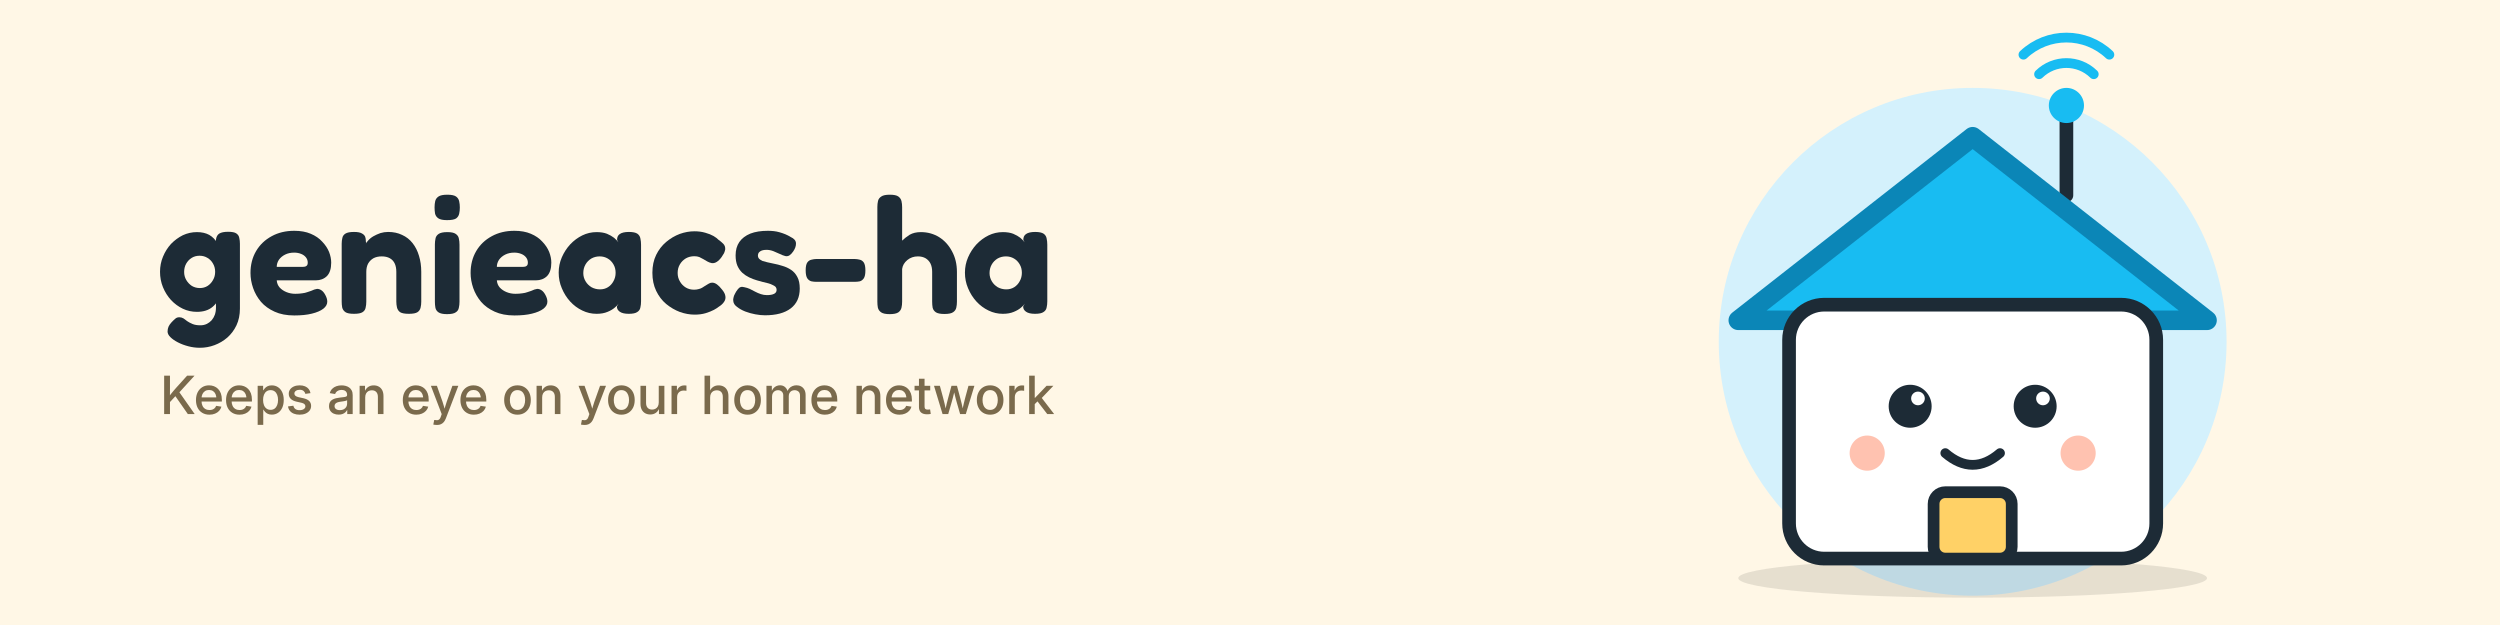
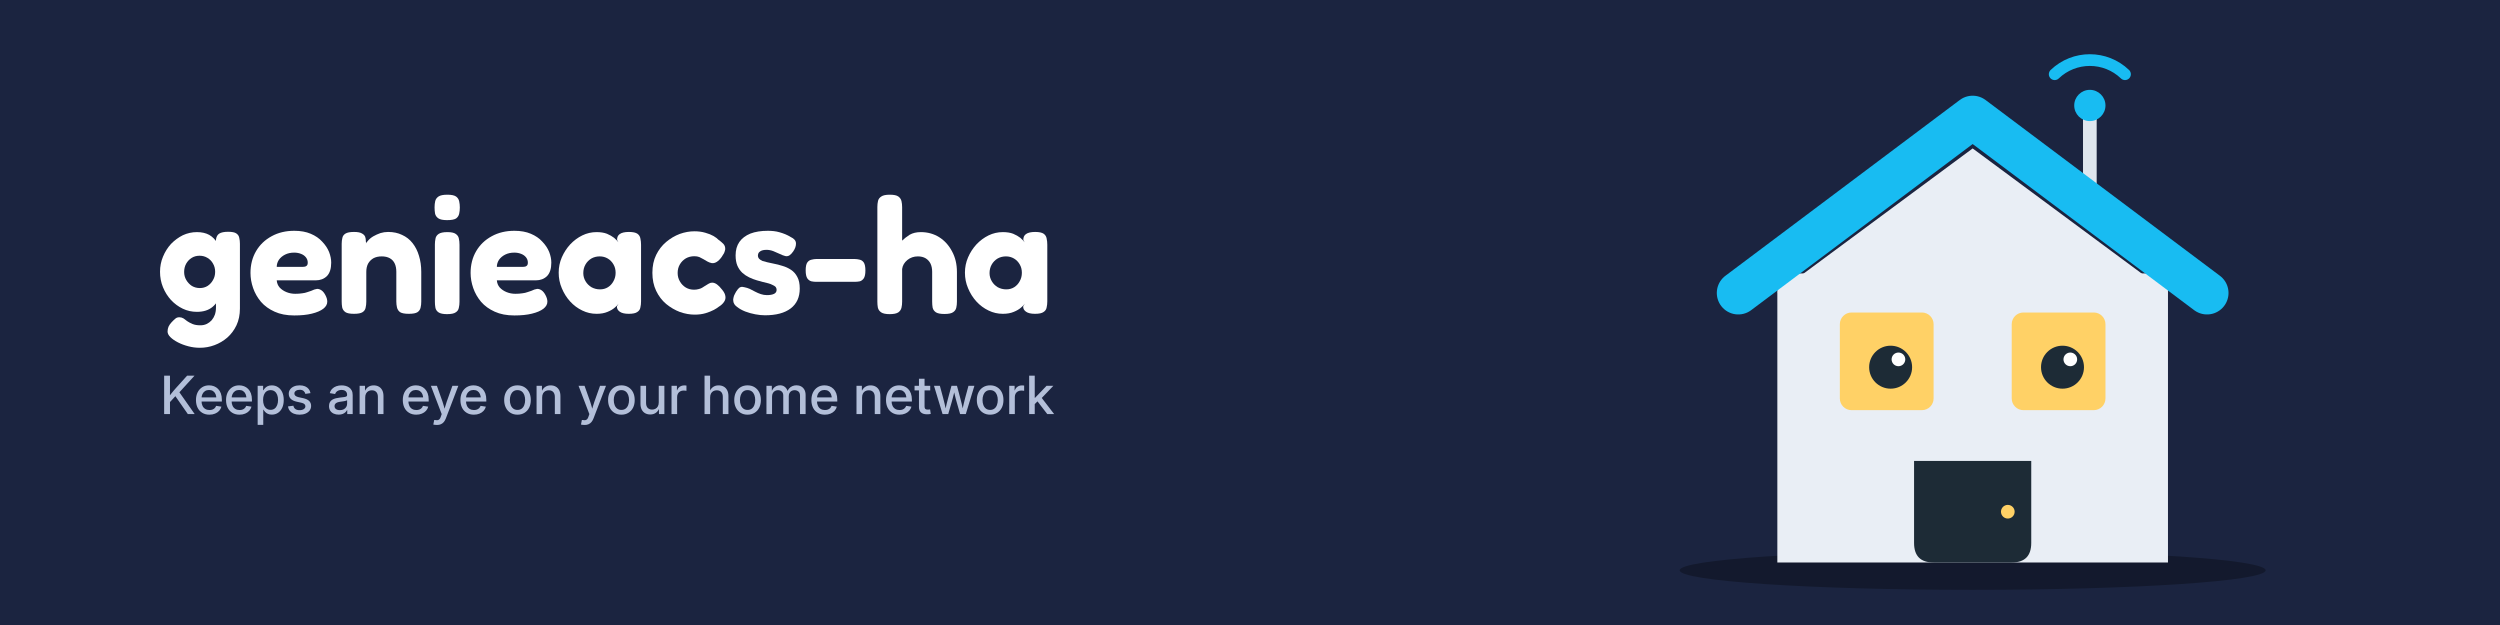
<svg xmlns="http://www.w3.org/2000/svg" viewBox="0 0 1280 320" width="1280" height="320">
  <defs>
    <path id="frw100w600g" d="m266-215q-36 0-70 9q-35 9-64 24q-29 15-46 32q-17 17-17 34q0 16 6 30q6 13 18 26q14 15 24 23q9 8 24 8q13 0 25-7q10-8 23-17q13-9 32-17q19-8 48-8q21 0 38 8q17 8 30 22q13 15 20 34q7 20 7 44l0 414q3 26 20 37q18 11 54 11q36 0 50-10q15-10 18-27q4-17 4-36v-395q0-57-21-102q-21-44-56-75q-35-30-78-46q-43-16-89-16zm-18 219q-46 0-86 19q-40 19-72 53q-31 34-49 78q-18 44-18 94q0 49 18 92q18 44 49 78q32 33 72 53q41 19 86 19q44 0 75-17q31-18 50-51q19-32 29-77q9-45 9-99q0-74-16-129q-17-54-52-83q-36-30-95-30zm18 145q26 0 47 13q21 14 33 36q13 22 13 50q0 28-13 50q-12 22-34 35q-21 13-48 13q-27 0-48-13q-21-13-34-36q-12-22-12-50q0-27 13-49q13-22 34-36q22-13 49-13z" />
    <path id="frw100w600e" d="m289-18q-70 0-120 23q-51 23-83 60q-32 38-48 84q-16 46-16 92q0 75 34 133q34 58 95 91q60 33 138 33q58 0 100-18q43-18 70-48q28-29 42-63q13-34 13-65q0-55-26-82q-27-26-68-26h-238q2-26 18-44q17-18 42-28q25-10 53-10q23 0 42 3q18 2 31 7q13 4 24 8q10 5 19 8q9 3 17 4q14 0 27-9q13-9 23-28q6-11 9-21q3-10 3-20q0-24-24-43q-25-19-70-30q-44-11-107-11zm-107 296h158q16 0 23 6q8 5 8 20q0 18-11 32q-11 14-29 21q-19 8-43 8q-31 0-55-12q-24-12-38-32q-13-20-13-43z" />
    <path id="frw100w600n" d="m116-8q-37 0-52 10q-16 11-20 29q-3 17-3 36v352q0 19 4 35q3 17 19 27q16 10 52 10q33 0 48-9q15-8 20-20q4-12 4-22q0-11 2-15l-6-19q2 15 16 30q13 16 33 28q21 12 44 20q23 7 47 7q48 0 85-18q38-17 64-50q26-33 39-77q14-45 14-98v-182q0-19-4-36q-4-18-19-28q-15-10-53-10q-37 0-53 10q-15 11-19 29q-4 17-4 36v181q0 30-10 51q-10 21-30 32q-20 11-49 11q-29 0-50-11q-21-12-33-33q-11-21-11-50v-182q0-19-4-36q-3-18-19-28q-15-10-52-10z" />
    <path id="frw100w600i" d="m120-10q-36 0-52 11q-16 11-19 29q-3 17-3 36v349q0 19 4 37q3 16 19 27q16 11 53 11q36 0 51-11q16-11 19-28q4-17 4-38v-348q0-19-4-36q-3-18-19-28q-15-11-53-11zm0 573q-37 0-53 11q-16 11-20 29q-3 18-3 38q0 21 4 38q4 17 20 28q16 11 54 11q37 0 53-11q15-11 19-29q4-18 4-38q0-20-4-38q-4-18-19-29q-16-10-55-10z" />
    <path id="frw100w600a" d="m449-8q-37 0-55 13q-18 13-17 32l10 17q-6-10-23-24q-17-15-44-26q-28-12-67-12q-46 0-87 20q-42 20-74 55q-32 35-51 81q-19 44-19 95q0 49 19 93q19 44 51 79q33 35 74 55q41 20 87 20q37 0 63-10q26-11 44-25q17-15 26-27l-8 14q-1 24 16 36q18 13 56 13q36 0 52-11q15-11 18-29q4-18 4-38v-345q0-20-4-37q-3-18-19-28q-15-11-52-11zm-175 149q27 0 48 13q22 14 34 37q13 23 13 51q0 29-13 51q-13 23-35 36q-22 13-49 13q-28 0-51-13q-23-14-36-37q-13-23-13-52q0-27 14-50q13-22 36-36q24-13 52-13z" />
    <path id="frw100w600c" d="m288-13q-44 0-90 16q-45 17-84 49q-38 32-61 80q-23 48-23 110q0 62 23 109q23 47 61 79q38 32 83 49q45 16 89 16q37 0 67-9q29-8 50-20q20-12 29-22q17-12 30-25q13-13 12-34q-2-11-7-23q-6-11-15-24q-30-41-60-37q-15 3-27 10q-13 7-24 14q-12 7-25 13q-13 5-30 5q-29 0-52-13q-23-14-36-36q-14-23-14-53q0-29 14-52q13-23 36-37q22-13 50-13q16 0 29 4q13 3 22 9q9 6 14 9q12 8 23 14q11 7 22 7q15 0 30-11q14-10 32-33q17-21 19-39q3-18-8-34q-11-17-34-31q-8-7-28-18q-21-11-50-20q-30-9-67-9z" />
    <path id="frw100w600s" d="m221-17q-27 0-59 6q-32 6-61 17q-30 12-50 28q-21 15-23 35q-2 10 1 21q2 12 9 24q6 13 17 27q8 11 18 14q9 3 23-1q16-3 32-10q16-8 33-17q17-9 35-15q18-6 37-6q28 0 44 8q15 8 15 24q0 10-6 18q-7 7-19 12q-11 6-26 10q-15 4-33 8q-17 4-36 10q-24 7-47 18q-23 11-42 28q-19 18-30 43q-11 26-11 63q0 49 23 82q23 33 67 51q44 17 107 17q18 0 36-2q18-2 35-7q18-5 35-12q17-7 33-17q31-14 32-38q1-24-17-50q-11-16-23-24q-12-7-25-4q-16 4-34 13q-19 9-39 17q-21 8-42 8q-16 0-28-4q-12-5-18-12q-6-8-6-18q0-13 8-21q7-7 20-13q13-4 30-8q17-4 37-8q27-5 55-14q28-8 52-24q24-16 38-43q15-27 15-71q0-79-55-121q-55-42-157-42z" />
    <path id="frw100w600hyphen" d="m76 187q-14 0-29 3q-15 4-25 18q-10 15-10 49q0 34 10 48q10 14 26 17q15 4 28 4h235q15 0 30-4q15-3 25-17q10-15 10-49q0-33-10-48q-10-14-24-18q-15-3-31-3z" />
    <path id="frw100w600h" d="m112-10q-36 0-52 11q-16 11-20 29q-3 17-3 36v577q0 20 4 37q4 17 20 27q15 11 52 11q37 0 52-11q15-11 19-28q4-17 4-37v-204q18 18 46 36q28 16 68 16q62 0 112-31q49-31 78-86q30-55 30-126v-181q0-20-4-37q-4-17-19-27q-15-11-53-11q-36 0-52 10q-16 11-20 28q-3 17-3 38v181q0 29-10 50q-10 20-29 32q-20 12-48 12q-37 0-64-22q-28-23-32-55v-199q0-20-4-37q-4-17-19-28q-16-11-53-11z" />
    <path id="ino20w500K" d="m314 393v248q50 69 100 132q50 64 102 126q53 62 110 126l420 465h288l-634-696l-15 2zm-159-393v1490h226v-478l-2-339l2-111v-562zm918 0l-509 731l140 174l635-905z" />
    <path id="ino20w500e" d="m609-24q-162 0-279 72q-118 71-181 198q-63 128-63 296q0 169 63 298q64 128 178 201q114 73 266 73q101 0 191-34q90-35 159-104q69-69 108-174q39-105 39-246v-71h-891v162h779l-100-52q0 101-33 178q-33 76-96 118q-64 43-155 43q-91 0-157-43q-65-43-100-116q-35-73-35-164v-105q0-109 38-188q38-79 108-120q69-42 164-42q64 0 115 19q51 19 87 56q36 36 54 88l205-32q-24-92-88-162q-64-70-160-109q-96-40-216-40z" />
    <path id="ino20w500p" d="m138-418v1514h212v-171h12q25 43 65 86q41 43 104 73q64 29 155 29q136 0 240-69q105-68 164-195q60-127 60-302q0-175-59-302q-59-128-163-197q-105-70-242-70q-89 0-152 30q-63 29-104 73q-41 44-66 89h-9v-588zm501 582q93 0 157 48q65 49 99 136q34 86 34 200q0 113-34 199q-33 85-98 133q-65 48-158 48q-92 0-158-48q-65-47-99-132q-34-85-34-200q0-115 34-201q34-87 100-135q66-48 157-48z" />
    <path id="ino20w500s" d="m536-24q-122 0-217 37q-95 36-155 108q-61 71-76 175l208 28q18-86 79-130q61-43 160-43q105 0 166 43q61 43 61 106q0 54-39 88q-40 34-116 51l-184 41q-153 34-229 111q-77 76-77 196q0 97 54 171q54 73 149 115q96 41 220 41q120 0 209-38q88-38 141-105q54-68 70-159l-199-29q-14 66-67 112q-54 47-151 47q-91 0-150-41q-58-41-58-104q0-55 41-89q41-34 125-54l180-39q155-35 229-109q74-74 74-190q0-101-57-178q-57-76-158-119q-102-43-233-43z" />
    <path id="ino20w500a" d="m454-22q-106 0-191 38q-84 38-134 112q-49 75-49 183q0 94 36 154q36 60 97 95q61 35 137 53q76 17 156 27q99 12 159 19q61 8 89 25q28 17 28 56v7q0 59-25 101q-24 42-72 65q-48 23-118 23q-70 0-122-23q-52-22-84-58q-32-36-44-78l-207 35q27 101 93 167q65 67 159 100q94 34 204 34q78 0 155-19q77-20 139-63q63-43 100-116q38-72 38-179v-736h-211v152h-9q-22-43-63-83q-42-40-106-65q-64-26-155-26zm47 174q91 0 154 35q62 35 95 91q32 57 32 122v137q-11-11-42-20q-30-9-70-16q-40-7-81-13q-40-6-71-10q-61-8-112-26q-51-19-81-53q-31-35-31-91q0-50 26-85q27-35 73-53q47-18 108-18z" />
    <path id="ino20w500n" d="m355 643v-643h-217v1096h209l1-269h-32q50 147 143 216q93 70 224 70q113 0 198-48q86-47 135-141q48-93 48-232v-692h-217v665q0 123-62 190q-62 67-172 67q-73 0-132-31q-58-31-92-93q-34-62-34-155z" />
    <path id="ino20w500y" d="m133-408l35 179l56-4q49-10 87-1q38 9 67 42q28 32 47 94l33 97l-419 1097h233l218-615q34-98 59-195q26-96 53-193h-64q28 97 55 194q27 97 61 194l219 615h231l-483-1262q-33-85-80-142q-48-57-113-86q-64-29-148-29q-46 0-84 5q-38 5-63 10z" />
    <path id="ino20w500o" d="m602-24q-155 0-271 72q-116 71-180 199q-65 128-65 297q0 170 65 299q64 128 180 199q116 72 271 72q156 0 272-72q116-71 181-199q64-129 64-299q0-169-64-297q-65-128-181-199q-116-72-272-72zm0 185q98 0 165 51q66 50 99 137q33 87 33 195q0 109-33 196q-33 87-99 138q-67 51-165 51q-97 0-163-51q-66-51-99-137q-33-87-33-197q0-108 33-195q33-87 99-137q66-51 163-51z" />
    <path id="ino20w500u" d="m519-16q-112 0-198 47q-86 48-135 142q-48 94-48 231v692h217v-665q0-122 62-190q63-67 172-67q74 0 132 32q58 31 92 93q34 63 34 154v643h218v-1096h-210l-1 270h32q-51-148-144-217q-93-69-223-69z" />
    <path id="ino20w500r" d="m138 0v1096h209v-176h9q30 90 103 140q72 51 171 51q22 0 47-1q24-2 40-4v-205q-12 3-45 7q-33 4-69 4q-70 0-127-31q-56-30-89-87q-32-56-32-134v-660z" />
    <path id="ino20w500h" d="m355 643v-643h-217v1490h216v-663h-38q50 147 143 216q93 70 224 70q113 0 199-48q86-47 134-141q49-93 49-232v-692h-218v665q0 123-62 190q-62 67-172 67q-73 0-132-31q-58-31-92-93q-34-62-34-155z" />
    <path id="ino20w500m" d="m138 0v1096h208l3-246h-17q26 90 76 149q50 58 117 88q66 29 139 29q122 0 201-74q80-73 104-197h-30q22 84 75 145q52 61 127 93q75 33 163 33q98 0 178-43q80-43 128-128q47-84 47-212v-733h-217v712q0 113-63 164q-63 50-148 50q-69 0-120-30q-50-29-78-81q-27-51-27-118v-697h-214v727q0 90-57 144q-58 55-148 55q-61 0-114-29q-52-28-84-84q-32-56-32-138v-675z" />
    <path id="ino20w500t" d="m627 1096v-177h-608v177zm-437 274h217v-1076q0-64 27-93q27-28 91-28q20 0 48 2q28 3 49 6l25-176q-32-8-71-11q-39-3-76-3q-151 0-231 72q-79 73-79 210z" />
    <path id="ino20w500w" d="m378 0l-332 1096h228l122-452q28-106 58-229q30-123 59-266h-31q29 139 59 263q30 123 60 232l123 452h213l121-452q29-107 59-231q30-123 58-264h-32q30 140 59 263q30 124 58 232l123 452h230l-333-1096h-221l-136 474q-21 71-40 147q-20 77-38 156q-19 79-39 157h46q-19-77-38-157q-19-79-39-156q-19-77-40-147l-137-474z" />
    <path id="ino20w500k" d="m338 369v263h31l444 464h264l-505-530h-36zm-200-369v1490h217v-1490zm702 0l-398 518l150 153l515-671z" />
  </defs>
-   <rect width="1280" height="320" fill="#fff7e6" />
-   <circle cx="1010" cy="175" r="130" fill="#d4f1fc" />
-   <g transform="translate(890 60)">
-     <ellipse cx="120" cy="236" rx="120" ry="10" fill="#000" opacity=".1" />
-     <path d="M168 40 v-44" stroke="#1d2b36" stroke-width="7" stroke-linecap="round" />
-     <circle cx="168" cy="-6" r="9" fill="#18bcf2" />
-     <path d="M154 -22 a20 20 0 0 1 28 0 M146 -32 a32 32 0 0 1 44 0" stroke="#18bcf2" stroke-width="5" fill="none" stroke-linecap="round" />
-     <path d="M0 104 L120 10 L240 104 Z" fill="#18bcf2" stroke="#0b86b7" stroke-width="10" stroke-linejoin="round" />
-     <rect x="26" y="96" width="188" height="130" rx="18" fill="#ffffff" stroke="#1d2b36" stroke-width="7" />
+   <rect width="1280" height="320" fill="#1b2440" />
+   <g transform="translate(880 40)">
+     <ellipse cx="130" cy="252" rx="150" ry="10" fill="#000" opacity=".3" />
+     <path d="M190 58 v-40" stroke="#dfe6ee" stroke-width="7" stroke-linecap="round" />
+     <circle cx="190" cy="14" r="8" fill="#18bcf2" />
+     <path d="M172 -2 a26 26 0 0 1 36 0" stroke="#18bcf2" stroke-width="6" fill="none" stroke-linecap="round" />
+     <rect x="30" y="100" width="200" height="148" fill="#e9eef5" />
+     <path d="M10 110 L130 20 L250 110" fill="none" stroke="#18bcf2" stroke-width="22" stroke-linejoin="round" stroke-linecap="round" />
+     <path d="M30 110 L130 36 L230 110 Z" fill="#e9eef5" />
+     <rect x="62" y="120" width="48" height="50" rx="6" fill="#ffd166" />
    <circle cx="88" cy="148" r="11" fill="#1d2b36" />
-     <circle cx="152" cy="148" r="11" fill="#1d2b36" />
    <circle cx="92" cy="144" r="3.5" fill="#fff" />
-     <circle cx="156" cy="144" r="3.5" fill="#fff" />
-     <path d="M106 172 q14 12 28 0" stroke="#1d2b36" stroke-width="5" fill="none" stroke-linecap="round" />
-     <circle cx="66" cy="172" r="9" fill="#ffc2b0" />
-     <circle cx="174" cy="172" r="9" fill="#ffc2b0" />
-     <rect x="100" y="192" width="40" height="34" rx="6" fill="#ffd166" stroke="#1d2b36" stroke-width="6" />
+     <rect x="150" y="120" width="48" height="50" rx="6" fill="#ffd166" />
+     <circle cx="176" cy="148" r="11" fill="#1d2b36" />
+     <circle cx="180" cy="144" r="3.5" fill="#fff" />
+     <path d="M100 196 H160 V238 Q160 248 150 248 H110 Q100 248 100 238 Z" fill="#1d2b36" />
+     <circle cx="148" cy="222" r="3.5" fill="#ffd166" />
  </g>
-   <g fill="#1d2b36">
+   <g fill="#ffffff">
    <use href="#frw100w600g" transform="matrix(0.084 0 0 -0.084 80.0 160.0)" />
    <use href="#frw100w600e" transform="matrix(0.084 0 0 -0.084 126.4 160.0)" />
    <use href="#frw100w600n" transform="matrix(0.084 0 0 -0.084 171.5 160.0)" />
    <use href="#frw100w600i" transform="matrix(0.084 0 0 -0.084 218.8 160.0)" />
    <use href="#frw100w600e" transform="matrix(0.084 0 0 -0.084 239.1 160.0)" />
    <use href="#frw100w600a" transform="matrix(0.084 0 0 -0.084 284.2 160.0)" />
    <use href="#frw100w600c" transform="matrix(0.084 0 0 -0.084 331.5 160.0)" />
    <use href="#frw100w600s" transform="matrix(0.084 0 0 -0.084 373.1 160.0)" />
    <use href="#frw100w600hyphen" transform="matrix(0.084 0 0 -0.084 411.5 160.0)" />
    <use href="#frw100w600h" transform="matrix(0.084 0 0 -0.084 446.1 160.0)" />
    <use href="#frw100w600a" transform="matrix(0.084 0 0 -0.084 492.2 160.0)" />
  </g>
-   <g fill="#7a6a4c">
+   <g fill="#b3bfd9">
    <use href="#ino20w500K" transform="matrix(0.0132 0 0 -0.0132 82.0 212.0)" />
    <use href="#ino20w500e" transform="matrix(0.0132 0 0 -0.0132 99.2 212.0)" />
    <use href="#ino20w500e" transform="matrix(0.0132 0 0 -0.0132 114.6 212.0)" />
    <use href="#ino20w500p" transform="matrix(0.0132 0 0 -0.0132 130.1 212.0)" />
    <use href="#ino20w500s" transform="matrix(0.0132 0 0 -0.0132 146.3 212.0)" />
    <use href="#ino20w500a" transform="matrix(0.0132 0 0 -0.0132 167.4 212.0)" />
    <use href="#ino20w500n" transform="matrix(0.0132 0 0 -0.0132 182.3 212.0)" />
    <use href="#ino20w500e" transform="matrix(0.0132 0 0 -0.0132 205.1 212.0)" />
    <use href="#ino20w500y" transform="matrix(0.0132 0 0 -0.0132 220.1 212.0)" />
    <use href="#ino20w500e" transform="matrix(0.0132 0 0 -0.0132 234.6 212.0)" />
    <use href="#ino20w500o" transform="matrix(0.0132 0 0 -0.0132 257.0 212.0)" />
    <use href="#ino20w500n" transform="matrix(0.0132 0 0 -0.0132 272.9 212.0)" />
    <use href="#ino20w500y" transform="matrix(0.0132 0 0 -0.0132 295.7 212.0)" />
    <use href="#ino20w500o" transform="matrix(0.0132 0 0 -0.0132 310.2 212.0)" />
    <use href="#ino20w500u" transform="matrix(0.0132 0 0 -0.0132 326.1 212.0)" />
    <use href="#ino20w500r" transform="matrix(0.0132 0 0 -0.0132 342.0 212.0)" />
    <use href="#ino20w500h" transform="matrix(0.0132 0 0 -0.0132 358.9 212.0)" />
    <use href="#ino20w500o" transform="matrix(0.0132 0 0 -0.0132 374.8 212.0)" />
    <use href="#ino20w500m" transform="matrix(0.0132 0 0 -0.0132 390.6 212.0)" />
    <use href="#ino20w500e" transform="matrix(0.0132 0 0 -0.0132 414.3 212.0)" />
    <use href="#ino20w500n" transform="matrix(0.0132 0 0 -0.0132 436.7 212.0)" />
    <use href="#ino20w500e" transform="matrix(0.0132 0 0 -0.0132 452.5 212.0)" />
    <use href="#ino20w500t" transform="matrix(0.0132 0 0 -0.0132 468.0 212.0)" />
    <use href="#ino20w500w" transform="matrix(0.0132 0 0 -0.0132 477.6 212.0)" />
    <use href="#ino20w500o" transform="matrix(0.0132 0 0 -0.0132 499.0 212.0)" />
    <use href="#ino20w500r" transform="matrix(0.0132 0 0 -0.0132 514.9 212.0)" />
    <use href="#ino20w500k" transform="matrix(0.0132 0 0 -0.0132 525.1 212.0)" />
  </g>
</svg>
